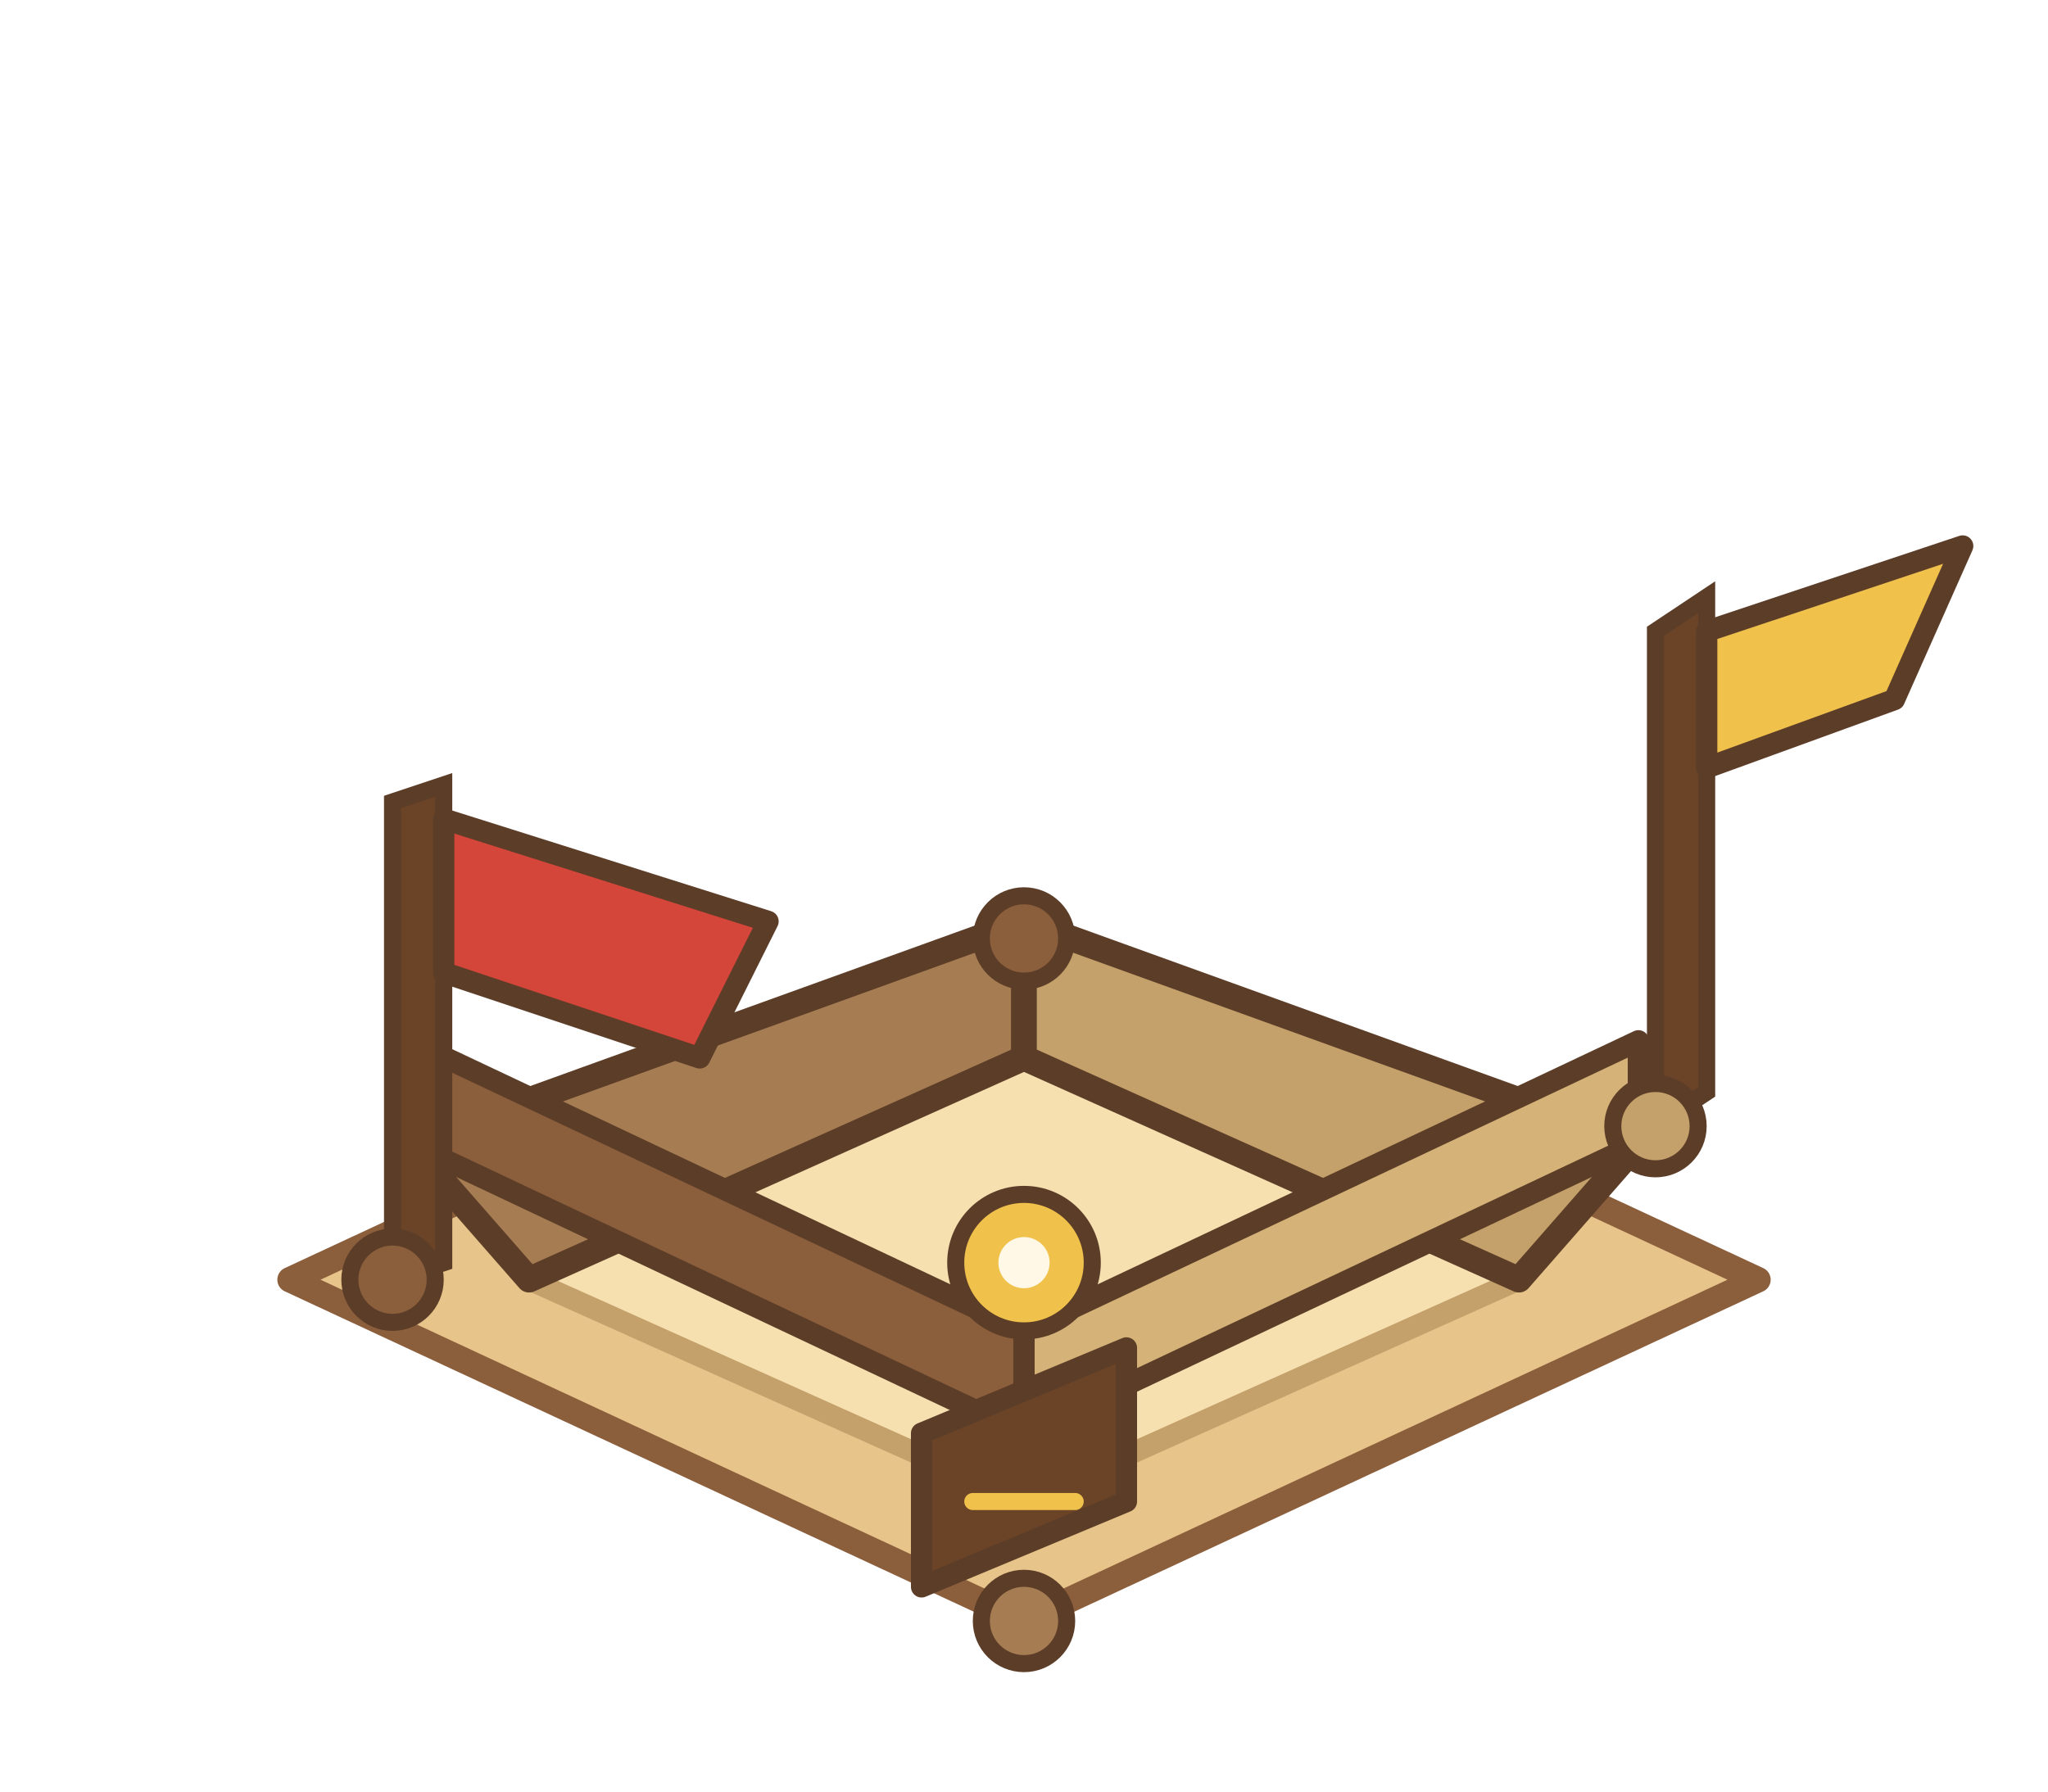
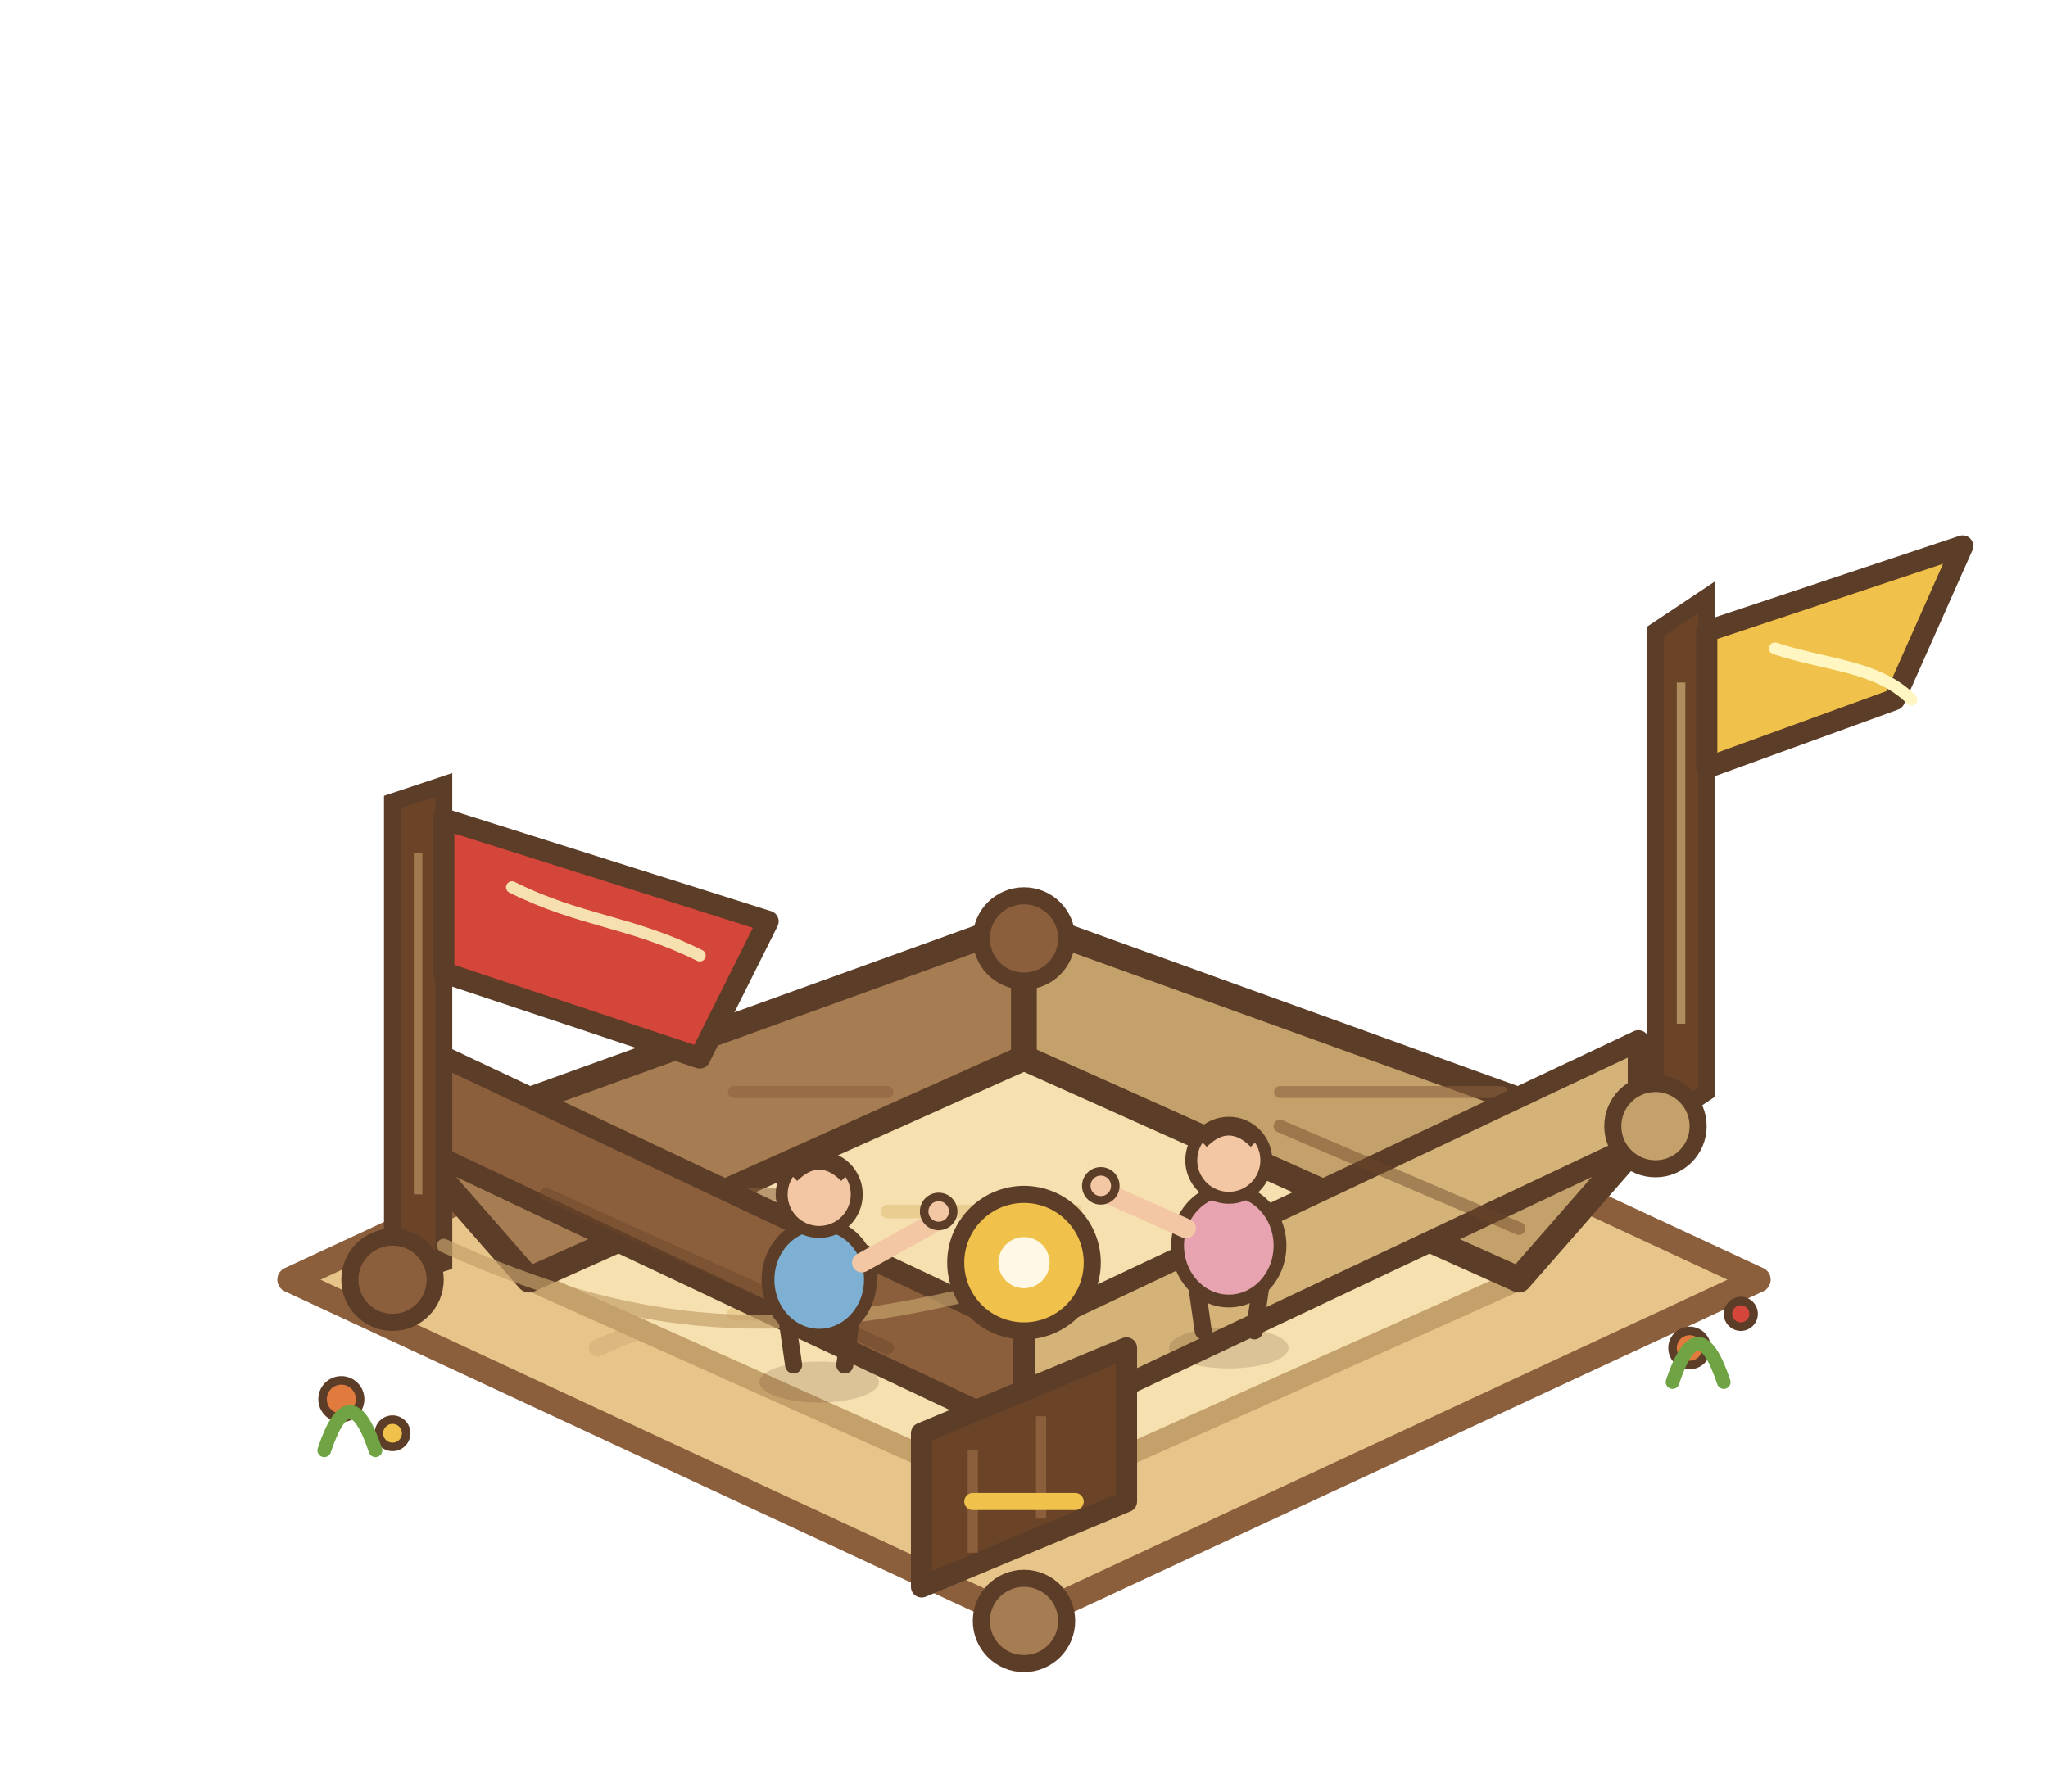
<svg xmlns="http://www.w3.org/2000/svg" viewBox="0 0 240 210" fill="none">
+   <style>
+     .flag-l, .flag-r, .spar-a, .spar-b, .arm-a, .arm-b { pointer-events: none; }
+     .flag-l, .flag-r { transform-box: fill-box; transform-origin: 0% 30%; }
+     .flag-l { animation: wave 2.8s ease-in-out infinite; }
+     .flag-r { animation: wave 3.4s ease-in-out infinite; }
+     .spar-a, .spar-b { transform-box: fill-box; transform-origin: 50% 100%; }
+     .spar-a { animation: lean 3.2s ease-in-out infinite; }
+     .spar-b { animation: lean 3.2s ease-in-out infinite reverse; }
+     .arm-a, .arm-b { transform-box: fill-box; transform-origin: 0% 50%; }
+     .arm-a { animation: arm 3.2s ease-in-out infinite; }
+     .arm-b { animation: arm 3.2s ease-in-out infinite reverse; }
+     @keyframes wave {
+       0%, 100% { transform: skewY(0deg); }
+       50% { transform: skewY(8deg) scaleX(0.94); }
+     }
+     @keyframes lean {
+       0%, 100% { transform: translate(0, 0) rotate(0deg); }
+       50% { transform: translate(2px, -1px) rotate(-5deg); }
+     }
+     @keyframes arm {
+       0%, 100% { transform: rotate(8deg); }
+       50% { transform: rotate(-18deg); }
+     }
+     @media (prefers-reduced-motion: reduce) {
+       .flag-l, .flag-r, .spar-a, .spar-b, .arm-a, .arm-b { animation: none; }
+     }
+   </style>
  <polygon points="120,190 206,150 120,110 34,150" fill="#e6c48a" stroke="#8b5e3c" stroke-width="3" stroke-linejoin="round" />
+   <path d="M70 158c18-8 28-8 46 0M128 146c16-8 26-6 40 2M90 138c14-6 22-4 30 4" stroke="#d7b27a" stroke-width="2" stroke-linecap="round" opacity=".7" />
  <polygon points="120,176 178,150 120,124 62,150" fill="#f6e0b0" stroke="#c4a06a" stroke-width="2.5" stroke-linejoin="round" />
+   <path d="M86 154h28M104 142h22M138 150h20" stroke="#e7c98a" stroke-width="1.6" stroke-linecap="round" opacity=".8" />
  <polygon points="62,150 120,124 120,108 48,134" fill="#a67c52" stroke="#5c3d28" stroke-width="3" stroke-linejoin="round" />
  <polygon points="178,150 120,124 120,108 192,134" fill="#c4a06a" stroke="#5c3d28" stroke-width="3" stroke-linejoin="round" />
+   <path d="M70 140h28M150 128h26M86 128h18" stroke="#8b5e3c" stroke-width="1.4" stroke-linecap="round" opacity=".55" />
  <polygon points="48,134 120,168 120,156 48,122" fill="#8b5e3c" stroke="#5c3d28" stroke-width="2.5" stroke-linejoin="round" />
  <polygon points="192,134 120,168 120,156 192,122" fill="#d4b278" stroke="#5c3d28" stroke-width="2.5" stroke-linejoin="round" />
+   <path d="M64 140l40 18M150 132l28 12" stroke="#6b4428" stroke-width="1.5" stroke-linecap="round" opacity=".45" />
  <polygon points="46,150 52,148 52,92 46,94" fill="#6b4428" stroke="#5c3d28" stroke-width="2" />
-   <polygon points="52,96 90,108 82,124 52,114" fill="#d4453a" stroke="#5c3d28" stroke-width="2.5" stroke-linejoin="round" />
+   <path d="M49 100v40" stroke="#c4a06a" stroke-width="1" opacity=".6" />
+   <g class="flag-l">
+     <polygon points="52,96 90,108 82,124 52,114" fill="#d4453a" stroke="#5c3d28" stroke-width="2.5" stroke-linejoin="round" />
+     <path d="M60 104c8 4 14 4 22 8" stroke="#f6e0b0" stroke-width="1.4" stroke-linecap="round" />
+   </g>
  <polygon points="194,132 200,128 200,70 194,74" fill="#6b4428" stroke="#5c3d28" stroke-width="2" />
-   <polygon points="200,74 230,64 222,82 200,90" fill="#f0c14b" stroke="#5c3d28" stroke-width="2.5" stroke-linejoin="round" />
+   <path d="M197 80v40" stroke="#e7c98a" stroke-width="1" opacity=".55" />
+   <g class="flag-r">
+     <polygon points="200,74 230,64 222,82 200,90" fill="#f0c14b" stroke="#5c3d28" stroke-width="2.5" stroke-linejoin="round" />
+     <path d="M208 76c6 2 12 2 16 6" stroke="#fff6c2" stroke-width="1.4" stroke-linecap="round" />
+   </g>
  <circle cx="46" cy="150" r="5" fill="#8b5e3c" stroke="#5c3d28" stroke-width="2" />
  <circle cx="194" cy="132" r="5" fill="#c4a06a" stroke="#5c3d28" stroke-width="2" />
  <circle cx="120" cy="190" r="5" fill="#a67c52" stroke="#5c3d28" stroke-width="2" />
  <circle cx="120" cy="110" r="5" fill="#8b5e3c" stroke="#5c3d28" stroke-width="2" />
+   <path d="M52 146c22 10 40 12 68 4" stroke="#c4a06a" stroke-width="1.6" stroke-linecap="round" opacity=".7" />
  <polygon points="108,186 132,176 132,158 108,168" fill="#6b4428" stroke="#5c3d28" stroke-width="2.5" stroke-linejoin="round" />
+   <path d="M114 170v12M122 166v12" stroke="#8b5e3c" stroke-width="1.2" />
  <path d="M114 176h12" stroke="#f0c14b" stroke-width="2" stroke-linecap="round" />
  <circle cx="120" cy="148" r="8" fill="#f0c14b" stroke="#5c3d28" stroke-width="2" />
  <circle cx="120" cy="148" r="3" fill="#fff8e7" />
+   <g class="spar-a">
+     <ellipse cx="96" cy="162" rx="7" ry="2.4" fill="#5c3d28" opacity=".18" />
+     <path d="M93 160l-1-7M99 160l1-7" stroke="#5c3d28" stroke-width="2" stroke-linecap="round" />
+     <ellipse cx="96" cy="150" rx="6" ry="6.5" fill="#7eb0d4" stroke="#5c3d28" stroke-width="1.5" />
+     <circle cx="96" cy="140" r="4.4" fill="#f3c7a3" stroke="#5c3d28" stroke-width="1.4" />
+     <path d="M93 138q3-3 6 0" stroke="#5c3d28" stroke-width="1.2" fill="none" />
+     <g class="arm-a">
+       <path d="M101 148l9-5" stroke="#f3c7a3" stroke-width="2.3" stroke-linecap="round" />
+       <circle cx="110" cy="142" r="1.7" fill="#f3c7a3" stroke="#5c3d28" stroke-width="1" />
+     </g>
+   </g>
+   <g class="spar-b">
+     <ellipse cx="144" cy="158" rx="7" ry="2.4" fill="#5c3d28" opacity=".18" />
+     <path d="M141 156l-1-7M147 156l1-7" stroke="#5c3d28" stroke-width="2" stroke-linecap="round" />
+     <ellipse cx="144" cy="146" rx="6" ry="6.5" fill="#e7a3b0" stroke="#5c3d28" stroke-width="1.5" />
+     <circle cx="144" cy="136" r="4.4" fill="#f3c7a3" stroke="#5c3d28" stroke-width="1.4" />
+     <path d="M141 134q3-3 6 0" stroke="#5c3d28" stroke-width="1.2" fill="none" />
+     <g class="arm-b">
+       <path d="M139 144l-9-4" stroke="#f3c7a3" stroke-width="2.3" stroke-linecap="round" />
+       <circle cx="129" cy="139" r="1.7" fill="#f3c7a3" stroke="#5c3d28" stroke-width="1" />
+     </g>
+   </g>
+   <g fill="#e07a3d" stroke="#5c3d28" stroke-width="1">
+     <circle cx="40" cy="164" r="2.2" />
+     <circle cx="46" cy="168" r="1.6" fill="#f0c14b" />
+     <circle cx="198" cy="158" r="2" />
+     <circle cx="204" cy="154" r="1.5" fill="#d4453a" />
+   </g>
+   <path d="M38 170c2-6 4-6 6 0M196 162c2-6 4-6 6 0" stroke="#6fa344" stroke-width="1.6" stroke-linecap="round" />
</svg>
